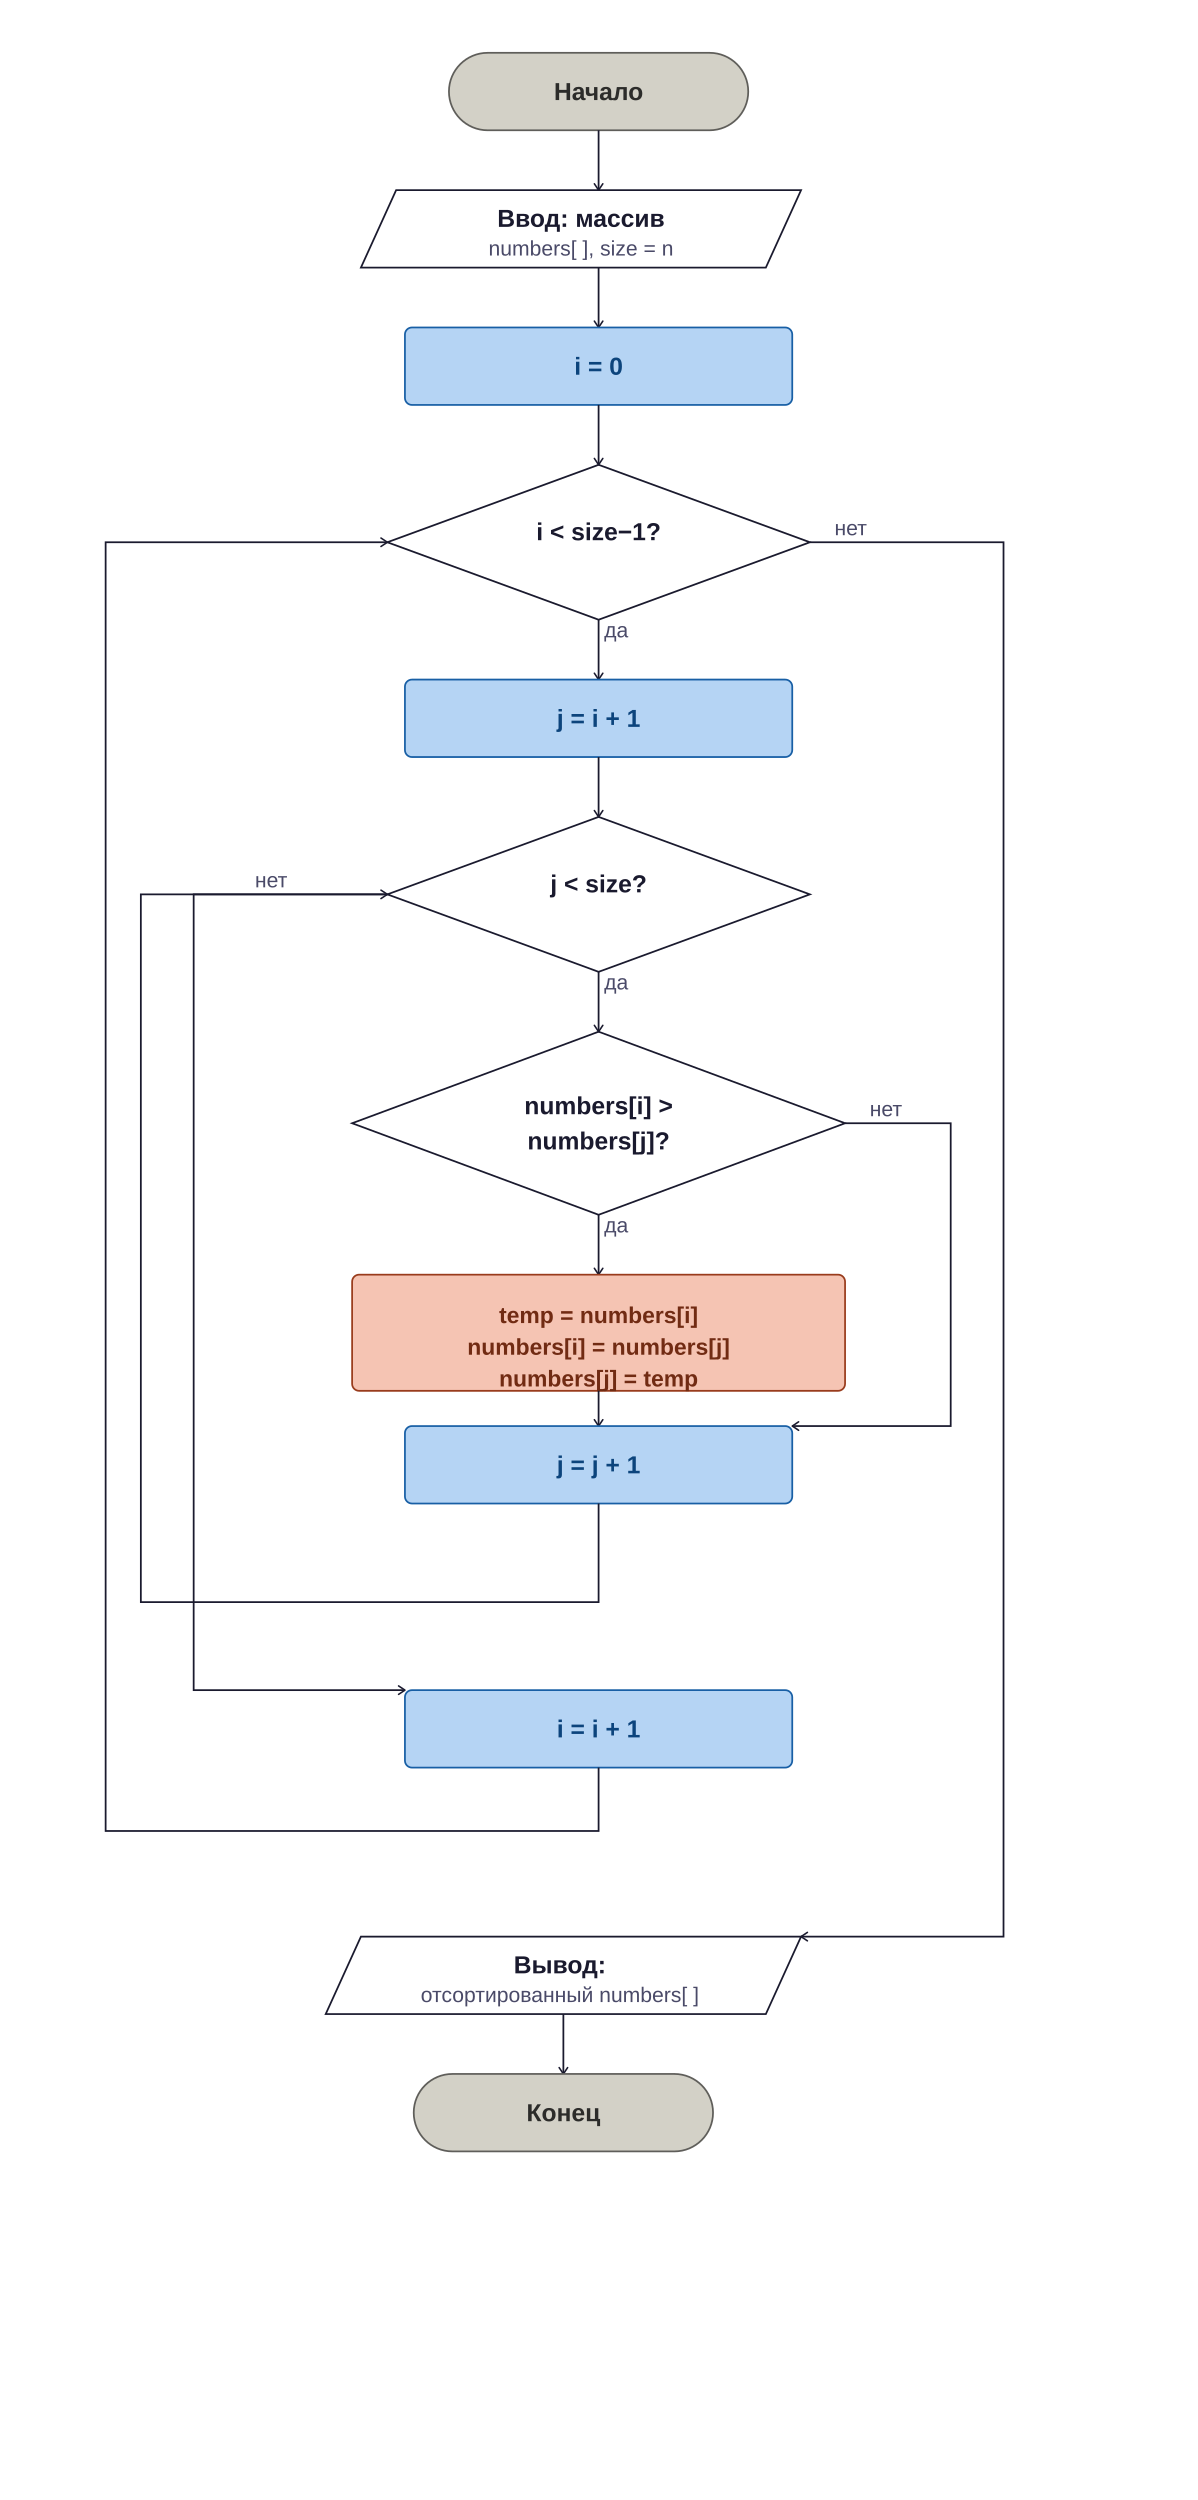
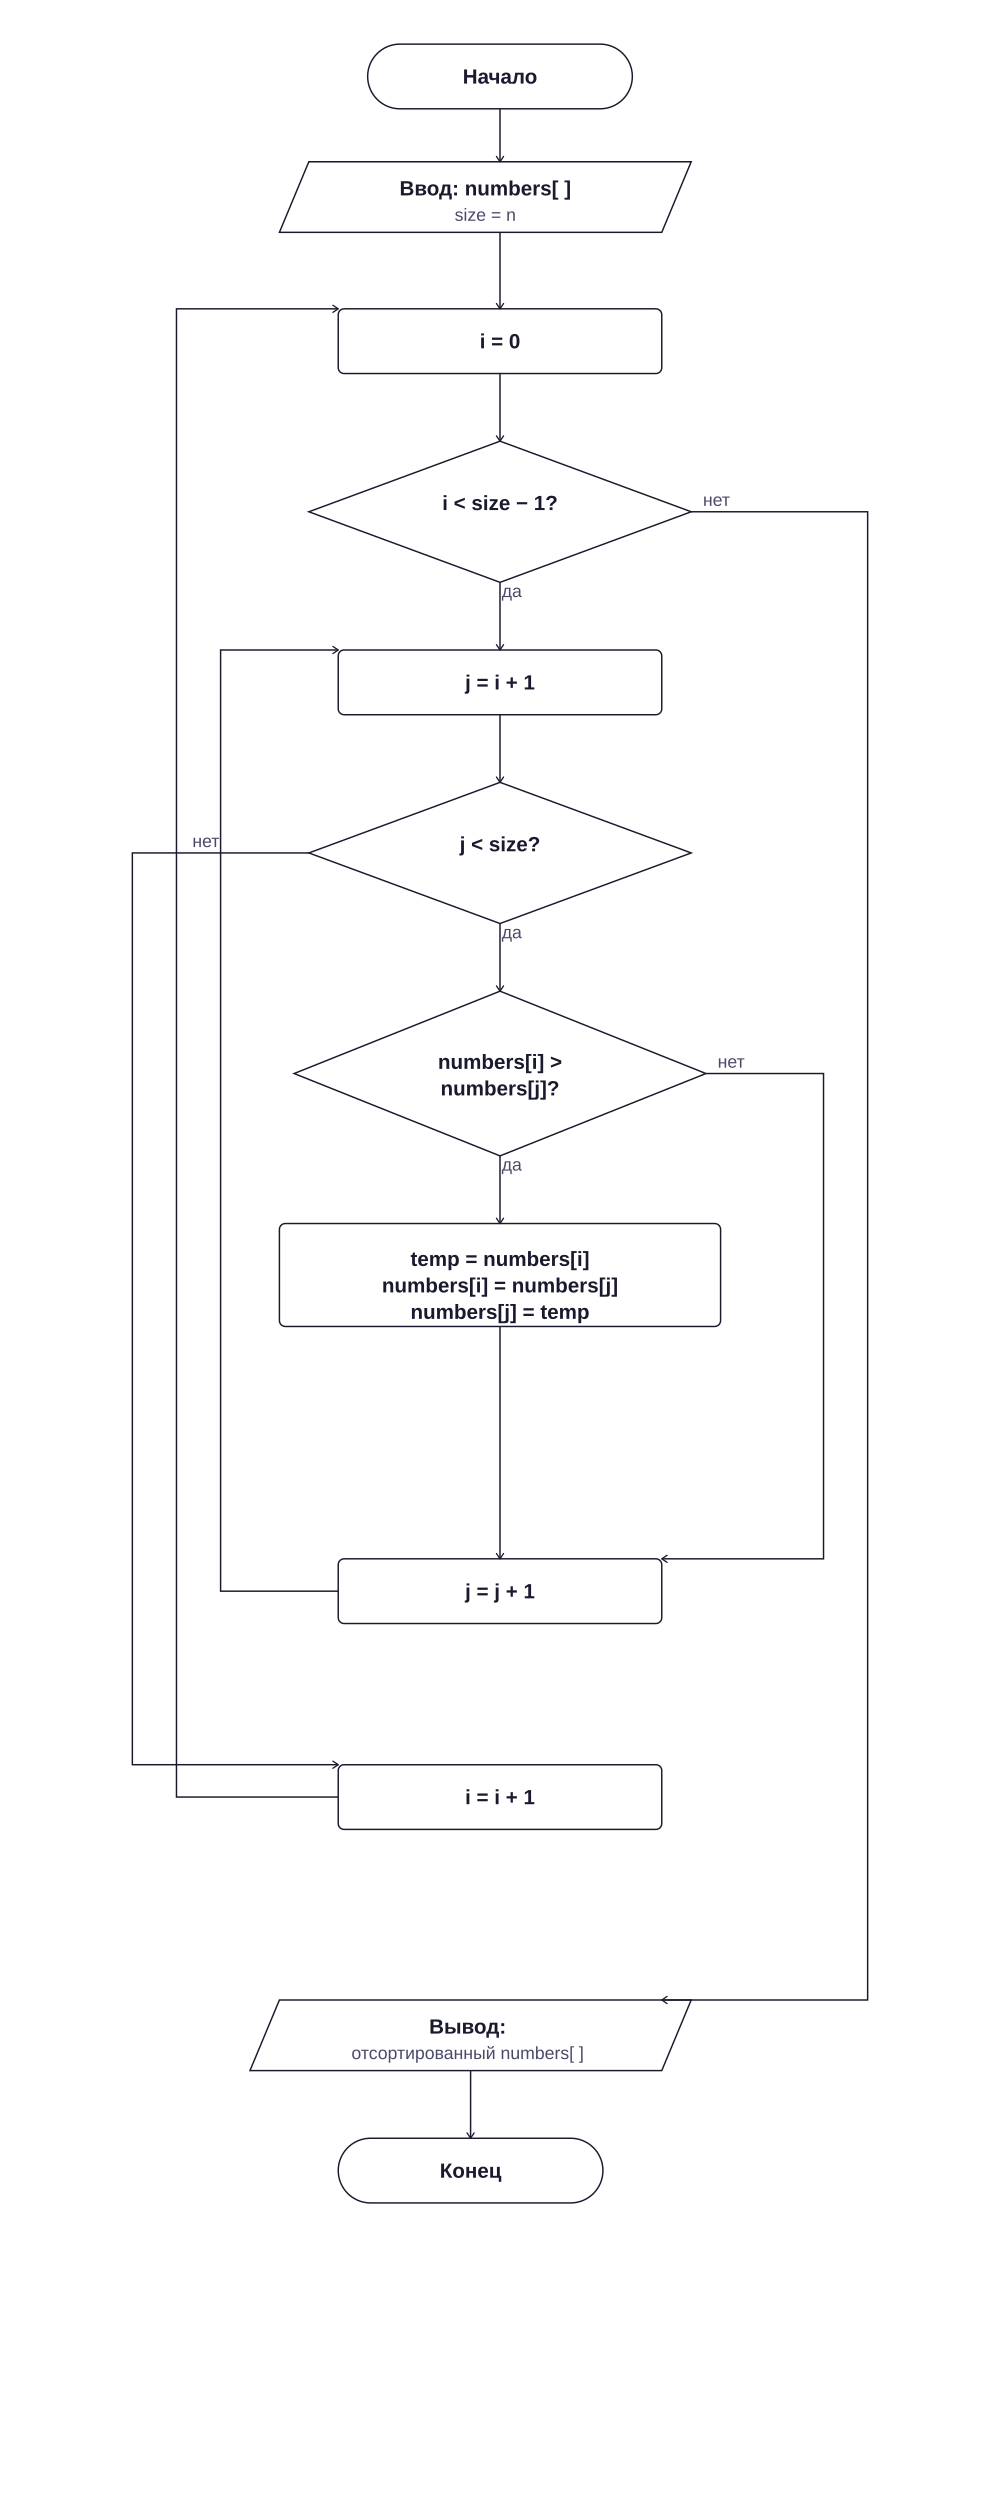
- <svg xmlns="http://www.w3.org/2000/svg" width="680" viewBox="0 0 680 1420" style="background:#F7F4EF;font-family:Arial,sans-serif;">
+ <svg xmlns="http://www.w3.org/2000/svg" width="680" viewBox="0 0 680 1700" style="font-family:Arial,sans-serif;">
  <defs>
-     <marker id="arrow" viewBox="0 0 10 10" refX="8" refY="5" markerWidth="6" markerHeight="6" orient="auto-start-reverse">
+     <marker id="arr" viewBox="0 0 10 10" refX="8" refY="5" markerWidth="6" markerHeight="6" orient="auto-start-reverse">
      <path d="M2 1L8 5L2 9" fill="none" stroke="#1A1A2E" stroke-width="1.5" stroke-linecap="round" stroke-linejoin="round" />
    </marker>
  </defs>
-   <rect x="255" y="30" width="170" height="44" rx="22" fill="#D3D1C7" stroke="#5F5E5A" stroke-width="1" />
-   <text x="340" y="52" text-anchor="middle" dominant-baseline="central" font-size="14" font-weight="bold" fill="#2C2C2A">Начало</text>
-   <line x1="340" y1="74" x2="340" y2="108" stroke="#1A1A2E" stroke-width="1" marker-end="url(#arrow)" />
-   <polygon points="225,108 455,108 435,152 205,152" fill="none" stroke="#1A1A2E" stroke-width="1" />
-   <text x="330" y="124" text-anchor="middle" dominant-baseline="central" font-size="14" font-weight="bold" fill="#1A1A2E">Ввод: массив</text>
-   <text x="330" y="141" text-anchor="middle" dominant-baseline="central" font-size="12" fill="#4A4A68">numbers[ ], size = n</text>
-   <line x1="340" y1="152" x2="340" y2="186" stroke="#1A1A2E" stroke-width="1" marker-end="url(#arrow)" />
-   <rect x="230" y="186" width="220" height="44" rx="4" fill="#B5D4F4" stroke="#185FA5" stroke-width="1" />
-   <text x="340" y="208" text-anchor="middle" dominant-baseline="central" font-size="14" font-weight="bold" fill="#0C447C">i = 0</text>
-   <line x1="340" y1="230" x2="340" y2="264" stroke="#1A1A2E" stroke-width="1" marker-end="url(#arrow)" />
-   <polygon points="340,264 460,308 340,352 220,308" fill="none" stroke="#1A1A2E" stroke-width="1" />
-   <text x="340" y="302" text-anchor="middle" dominant-baseline="central" font-size="14" font-weight="bold" fill="#1A1A2E">i &lt; size−1?</text>
-   <text x="350" y="362" text-anchor="middle" font-size="12" fill="#4A4A68">да</text>
-   <text x="474" y="304" text-anchor="start" font-size="12" fill="#4A4A68">нет</text>
-   <line x1="340" y1="352" x2="340" y2="386" stroke="#1A1A2E" stroke-width="1" marker-end="url(#arrow)" />
-   <path d="M460 308 L570 308 L570 1100 L455 1100" fill="none" stroke="#1A1A2E" stroke-width="1" marker-end="url(#arrow)" />
-   <rect x="230" y="386" width="220" height="44" rx="4" fill="#B5D4F4" stroke="#185FA5" stroke-width="1" />
-   <text x="340" y="408" text-anchor="middle" dominant-baseline="central" font-size="14" font-weight="bold" fill="#0C447C">j = i + 1</text>
-   <line x1="340" y1="430" x2="340" y2="464" stroke="#1A1A2E" stroke-width="1" marker-end="url(#arrow)" />
-   <polygon points="340,464 460,508 340,552 220,508" fill="none" stroke="#1A1A2E" stroke-width="1" />
-   <text x="340" y="502" text-anchor="middle" dominant-baseline="central" font-size="14" font-weight="bold" fill="#1A1A2E">j &lt; size?</text>
-   <text x="350" y="562" text-anchor="middle" font-size="12" fill="#4A4A68">да</text>
-   <text x="154" y="504" text-anchor="middle" font-size="12" fill="#4A4A68">нет</text>
-   <line x1="340" y1="552" x2="340" y2="586" stroke="#1A1A2E" stroke-width="1" marker-end="url(#arrow)" />
-   <polygon points="340,586 480,638 340,690 200,638" fill="none" stroke="#1A1A2E" stroke-width="1" />
-   <text x="340" y="628" text-anchor="middle" dominant-baseline="central" font-size="14" font-weight="bold" fill="#1A1A2E">numbers[i] &gt;</text>
-   <text x="340" y="648" text-anchor="middle" dominant-baseline="central" font-size="14" font-weight="bold" fill="#1A1A2E">numbers[j]?</text>
-   <text x="350" y="700" text-anchor="middle" font-size="12" fill="#4A4A68">да</text>
-   <text x="494" y="634" text-anchor="start" font-size="12" fill="#4A4A68">нет</text>
-   <line x1="340" y1="690" x2="340" y2="724" stroke="#1A1A2E" stroke-width="1" marker-end="url(#arrow)" />
-   <path d="M480 638 L540 638 L540 810 L450 810" fill="none" stroke="#1A1A2E" stroke-width="1" marker-end="url(#arrow)" />
-   <rect x="200" y="724" width="280" height="66" rx="4" fill="#F5C4B3" stroke="#993C1D" stroke-width="1" />
-   <text x="340" y="747" text-anchor="middle" dominant-baseline="central" font-size="13" font-weight="bold" fill="#712B13">temp = numbers[i]</text>
-   <text x="340" y="765" text-anchor="middle" dominant-baseline="central" font-size="13" font-weight="bold" fill="#712B13">numbers[i] = numbers[j]</text>
-   <text x="340" y="783" text-anchor="middle" dominant-baseline="central" font-size="13" font-weight="bold" fill="#712B13">numbers[j] = temp</text>
-   <line x1="340" y1="790" x2="340" y2="810" stroke="#1A1A2E" stroke-width="1" marker-end="url(#arrow)" />
-   <rect x="230" y="810" width="220" height="44" rx="4" fill="#B5D4F4" stroke="#185FA5" stroke-width="1" />
-   <text x="340" y="832" text-anchor="middle" dominant-baseline="central" font-size="14" font-weight="bold" fill="#0C447C">j = j + 1</text>
-   <path d="M340 854 L340 910 L80 910 L80 508 L220 508" fill="none" stroke="#1A1A2E" stroke-width="1" marker-end="url(#arrow)" />
-   <path d="M220 508 L110 508 L110 960 L230 960" fill="none" stroke="#1A1A2E" stroke-width="1" marker-end="url(#arrow)" />
-   <rect x="230" y="960" width="220" height="44" rx="4" fill="#B5D4F4" stroke="#185FA5" stroke-width="1" />
-   <text x="340" y="982" text-anchor="middle" dominant-baseline="central" font-size="14" font-weight="bold" fill="#0C447C">i = i + 1</text>
-   <path d="M340 1004 L340 1040 L60 1040 L60 308 L220 308" fill="none" stroke="#1A1A2E" stroke-width="1" marker-end="url(#arrow)" />
-   <polygon points="205,1100 455,1100 435,1144 185,1144" fill="none" stroke="#1A1A2E" stroke-width="1" />
-   <text x="318" y="1116" text-anchor="middle" dominant-baseline="central" font-size="14" font-weight="bold" fill="#1A1A2E">Вывод:</text>
-   <text x="318" y="1133" text-anchor="middle" dominant-baseline="central" font-size="12" fill="#4A4A68">отсортированный numbers[ ]</text>
-   <line x1="320" y1="1144" x2="320" y2="1178" stroke="#1A1A2E" stroke-width="1" marker-end="url(#arrow)" />
-   <rect x="235" y="1178" width="170" height="44" rx="22" fill="#D3D1C7" stroke="#5F5E5A" stroke-width="1" />
-   <text x="320" y="1200" text-anchor="middle" dominant-baseline="central" font-size="14" font-weight="bold" fill="#2C2C2A">Конец</text>
+   <rect x="250" y="30" width="180" height="44" rx="22" fill="none" stroke="#1A1A2E" stroke-width="1" />
+   <text x="340" y="52" text-anchor="middle" dominant-baseline="central" font-size="14" font-weight="bold" fill="#1A1A2E">Начало</text>
+   <line x1="340" y1="74" x2="340" y2="110" stroke="#1A1A2E" stroke-width="1" marker-end="url(#arr)" />
+   <polygon points="210,110 470,110 450,158 190,158" fill="none" stroke="#1A1A2E" stroke-width="1" />
+   <text x="330" y="128" text-anchor="middle" dominant-baseline="central" font-size="14" font-weight="bold" fill="#1A1A2E">Ввод: numbers[ ]</text>
+   <text x="330" y="146" text-anchor="middle" dominant-baseline="central" font-size="12" fill="#4A4A68">size = n</text>
+   <line x1="340" y1="158" x2="340" y2="210" stroke="#1A1A2E" stroke-width="1" marker-end="url(#arr)" />
+   <rect x="230" y="210" width="220" height="44" rx="4" fill="none" stroke="#1A1A2E" stroke-width="1" />
+   <text x="340" y="232" text-anchor="middle" dominant-baseline="central" font-size="14" font-weight="bold" fill="#1A1A2E">i = 0</text>
+   <line x1="340" y1="254" x2="340" y2="300" stroke="#1A1A2E" stroke-width="1" marker-end="url(#arr)" />
+   <polygon points="340,300 470,348 340,396 210,348" fill="none" stroke="#1A1A2E" stroke-width="1" />
+   <text x="340" y="342" text-anchor="middle" dominant-baseline="central" font-size="14" font-weight="bold" fill="#1A1A2E">i &lt; size − 1?</text>
+   <text x="348" y="406" text-anchor="middle" font-size="12" fill="#4A4A68">да</text>
+   <text x="478" y="344" text-anchor="start" font-size="12" fill="#4A4A68">нет</text>
+   <line x1="340" y1="396" x2="340" y2="442" stroke="#1A1A2E" stroke-width="1" marker-end="url(#arr)" />
+   <path d="M470 348 L590 348 L590 1360 L450 1360" fill="none" stroke="#1A1A2E" stroke-width="1" marker-end="url(#arr)" />
+   <rect x="230" y="442" width="220" height="44" rx="4" fill="none" stroke="#1A1A2E" stroke-width="1" />
+   <text x="340" y="464" text-anchor="middle" dominant-baseline="central" font-size="14" font-weight="bold" fill="#1A1A2E">j = i + 1</text>
+   <line x1="340" y1="486" x2="340" y2="532" stroke="#1A1A2E" stroke-width="1" marker-end="url(#arr)" />
+   <polygon points="340,532 470,580 340,628 210,580" fill="none" stroke="#1A1A2E" stroke-width="1" />
+   <text x="340" y="574" text-anchor="middle" dominant-baseline="central" font-size="14" font-weight="bold" fill="#1A1A2E">j &lt; size?</text>
+   <text x="348" y="638" text-anchor="middle" font-size="12" fill="#4A4A68">да</text>
+   <text x="140" y="576" text-anchor="middle" font-size="12" fill="#4A4A68">нет</text>
+   <line x1="340" y1="628" x2="340" y2="674" stroke="#1A1A2E" stroke-width="1" marker-end="url(#arr)" />
+   <path d="M210 580 L90 580 L90 1200 L230 1200" fill="none" stroke="#1A1A2E" stroke-width="1" marker-end="url(#arr)" />
+   <polygon points="340,674 480,730 340,786 200,730" fill="none" stroke="#1A1A2E" stroke-width="1" />
+   <text x="340" y="722" text-anchor="middle" dominant-baseline="central" font-size="14" font-weight="bold" fill="#1A1A2E">numbers[i] &gt;</text>
+   <text x="340" y="740" text-anchor="middle" dominant-baseline="central" font-size="14" font-weight="bold" fill="#1A1A2E">numbers[j]?</text>
+   <text x="348" y="796" text-anchor="middle" font-size="12" fill="#4A4A68">да</text>
+   <text x="488" y="726" text-anchor="start" font-size="12" fill="#4A4A68">нет</text>
+   <line x1="340" y1="786" x2="340" y2="832" stroke="#1A1A2E" stroke-width="1" marker-end="url(#arr)" />
+   <path d="M480 730 L560 730 L560 1060 L450 1060" fill="none" stroke="#1A1A2E" stroke-width="1" marker-end="url(#arr)" />
+   <rect x="190" y="832" width="300" height="70" rx="4" fill="none" stroke="#1A1A2E" stroke-width="1" />
+   <text x="340" y="856" text-anchor="middle" dominant-baseline="central" font-size="14" font-weight="bold" fill="#1A1A2E">temp = numbers[i]</text>
+   <text x="340" y="874" text-anchor="middle" dominant-baseline="central" font-size="14" font-weight="bold" fill="#1A1A2E">numbers[i] = numbers[j]</text>
+   <text x="340" y="892" text-anchor="middle" dominant-baseline="central" font-size="14" font-weight="bold" fill="#1A1A2E">numbers[j] = temp</text>
+   <line x1="340" y1="902" x2="340" y2="1060" stroke="#1A1A2E" stroke-width="1" marker-end="url(#arr)" />
+   <rect x="230" y="1060" width="220" height="44" rx="4" fill="none" stroke="#1A1A2E" stroke-width="1" />
+   <text x="340" y="1082" text-anchor="middle" dominant-baseline="central" font-size="14" font-weight="bold" fill="#1A1A2E">j = j + 1</text>
+   <path d="M230 1082 L150 1082 L150 442 L230 442" fill="none" stroke="#1A1A2E" stroke-width="1" marker-end="url(#arr)" />
+   <rect x="230" y="1200" width="220" height="44" rx="4" fill="none" stroke="#1A1A2E" stroke-width="1" />
+   <text x="340" y="1222" text-anchor="middle" dominant-baseline="central" font-size="14" font-weight="bold" fill="#1A1A2E">i = i + 1</text>
+   <path d="M230 1222 L120 1222 L120 210 L230 210" fill="none" stroke="#1A1A2E" stroke-width="1" marker-end="url(#arr)" />
+   <polygon points="190,1360 470,1360 450,1408 170,1408" fill="none" stroke="#1A1A2E" stroke-width="1" />
+   <text x="318" y="1378" text-anchor="middle" dominant-baseline="central" font-size="14" font-weight="bold" fill="#1A1A2E">Вывод:</text>
+   <text x="318" y="1396" text-anchor="middle" dominant-baseline="central" font-size="12" fill="#4A4A68">отсортированный numbers[ ]</text>
+   <line x1="320" y1="1408" x2="320" y2="1454" stroke="#1A1A2E" stroke-width="1" marker-end="url(#arr)" />
+   <rect x="230" y="1454" width="180" height="44" rx="22" fill="none" stroke="#1A1A2E" stroke-width="1" />
+   <text x="320" y="1476" text-anchor="middle" dominant-baseline="central" font-size="14" font-weight="bold" fill="#1A1A2E">Конец</text>
</svg>
